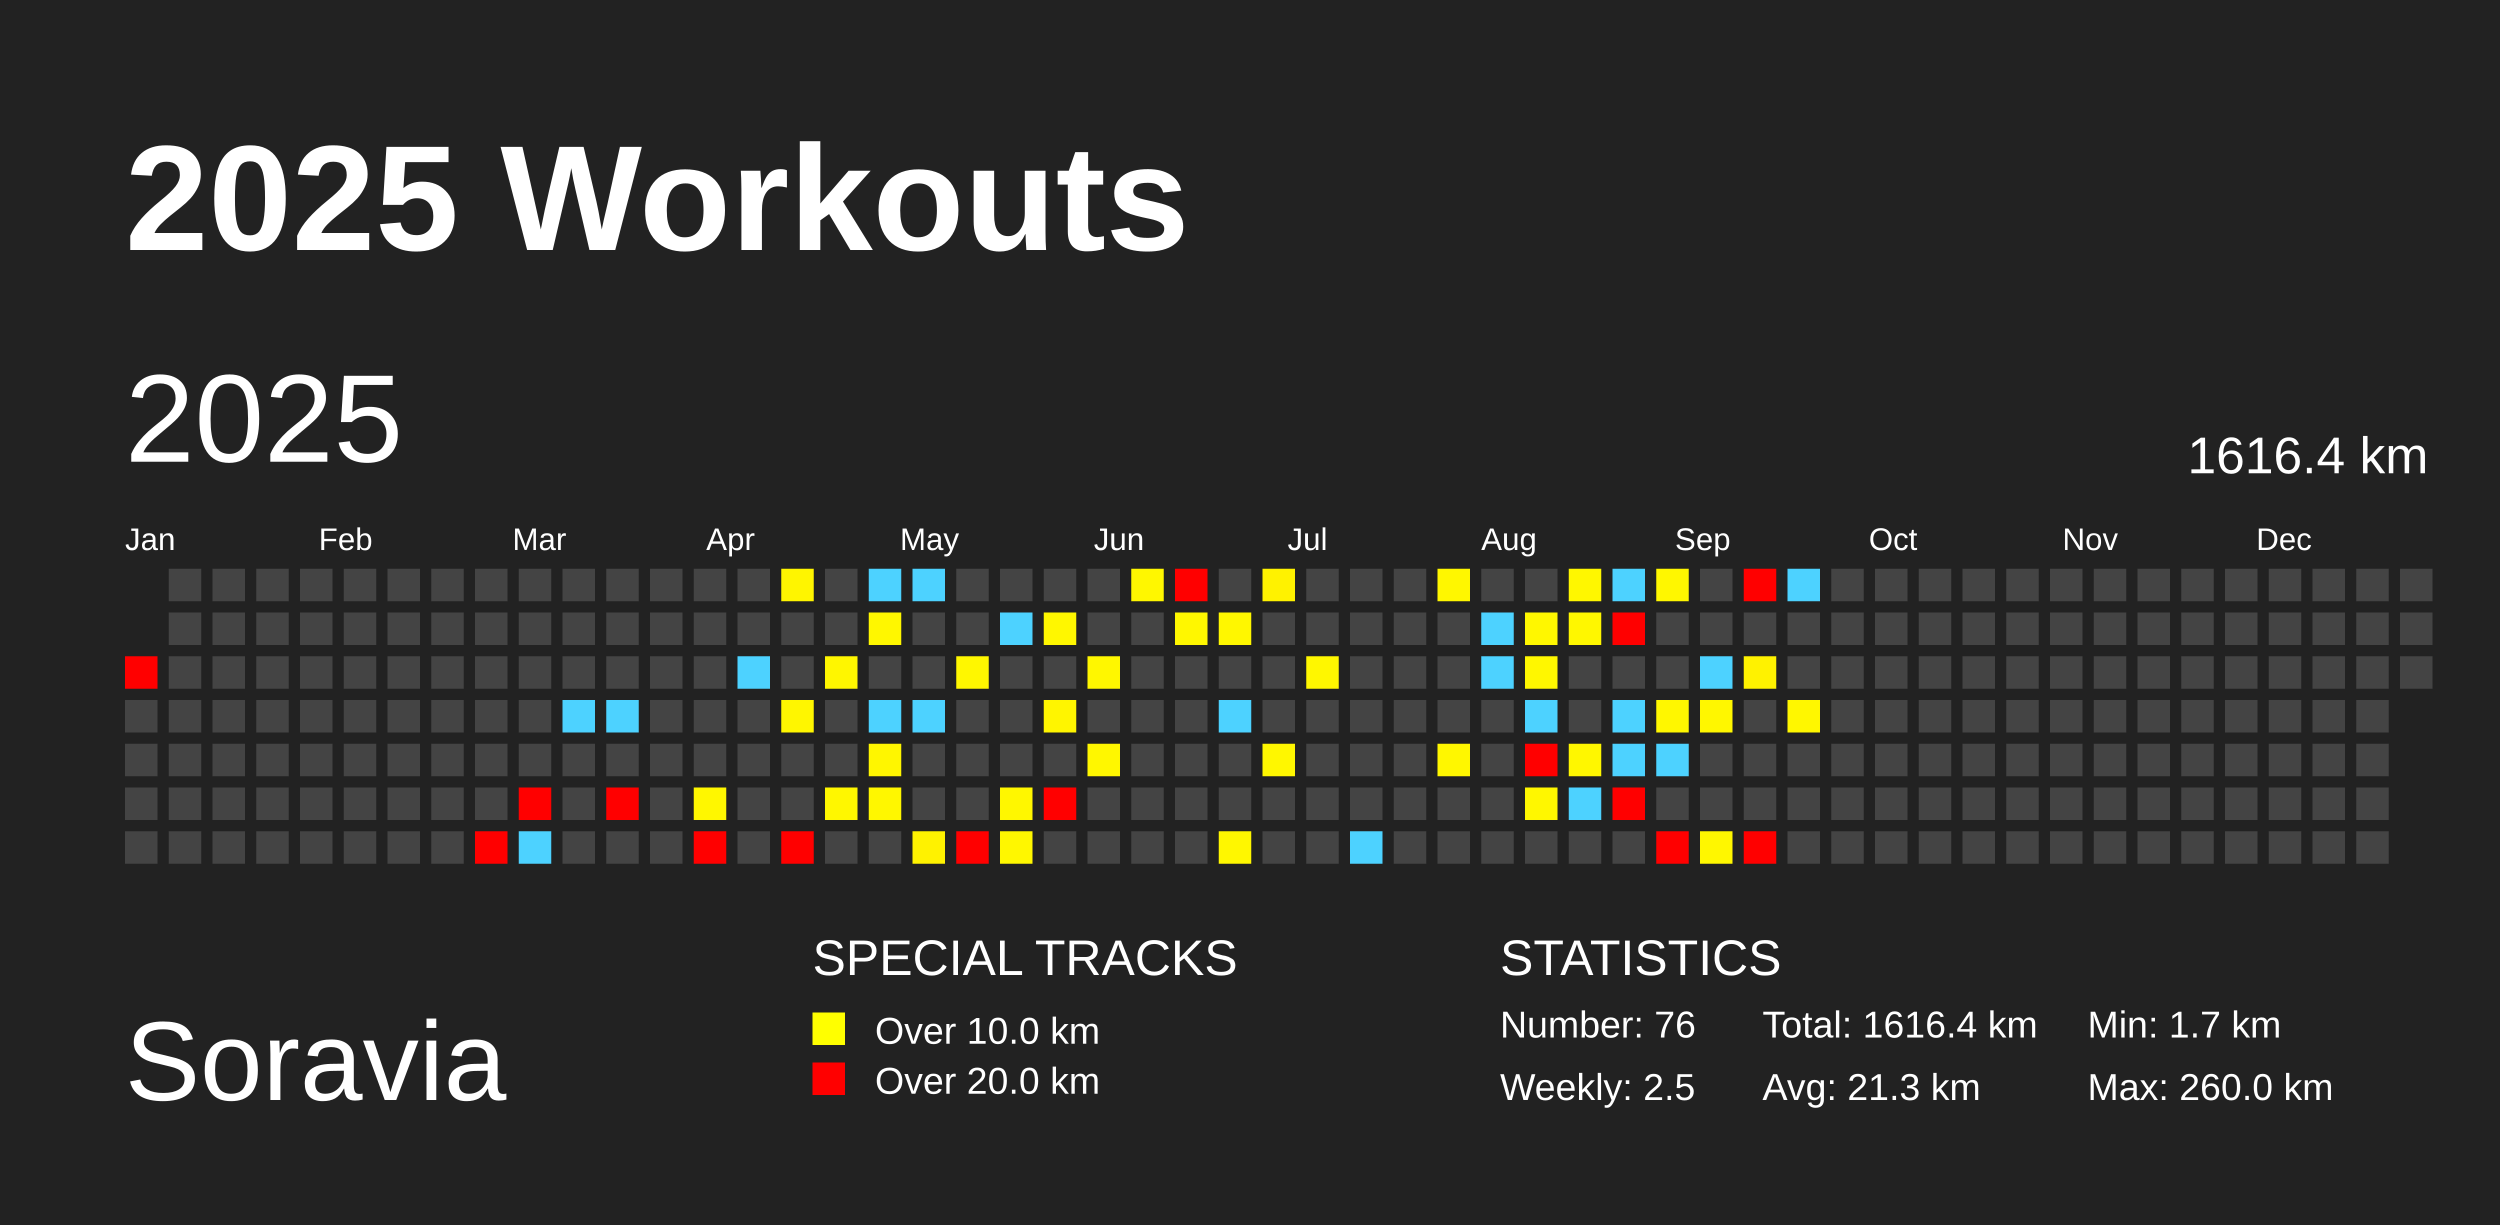
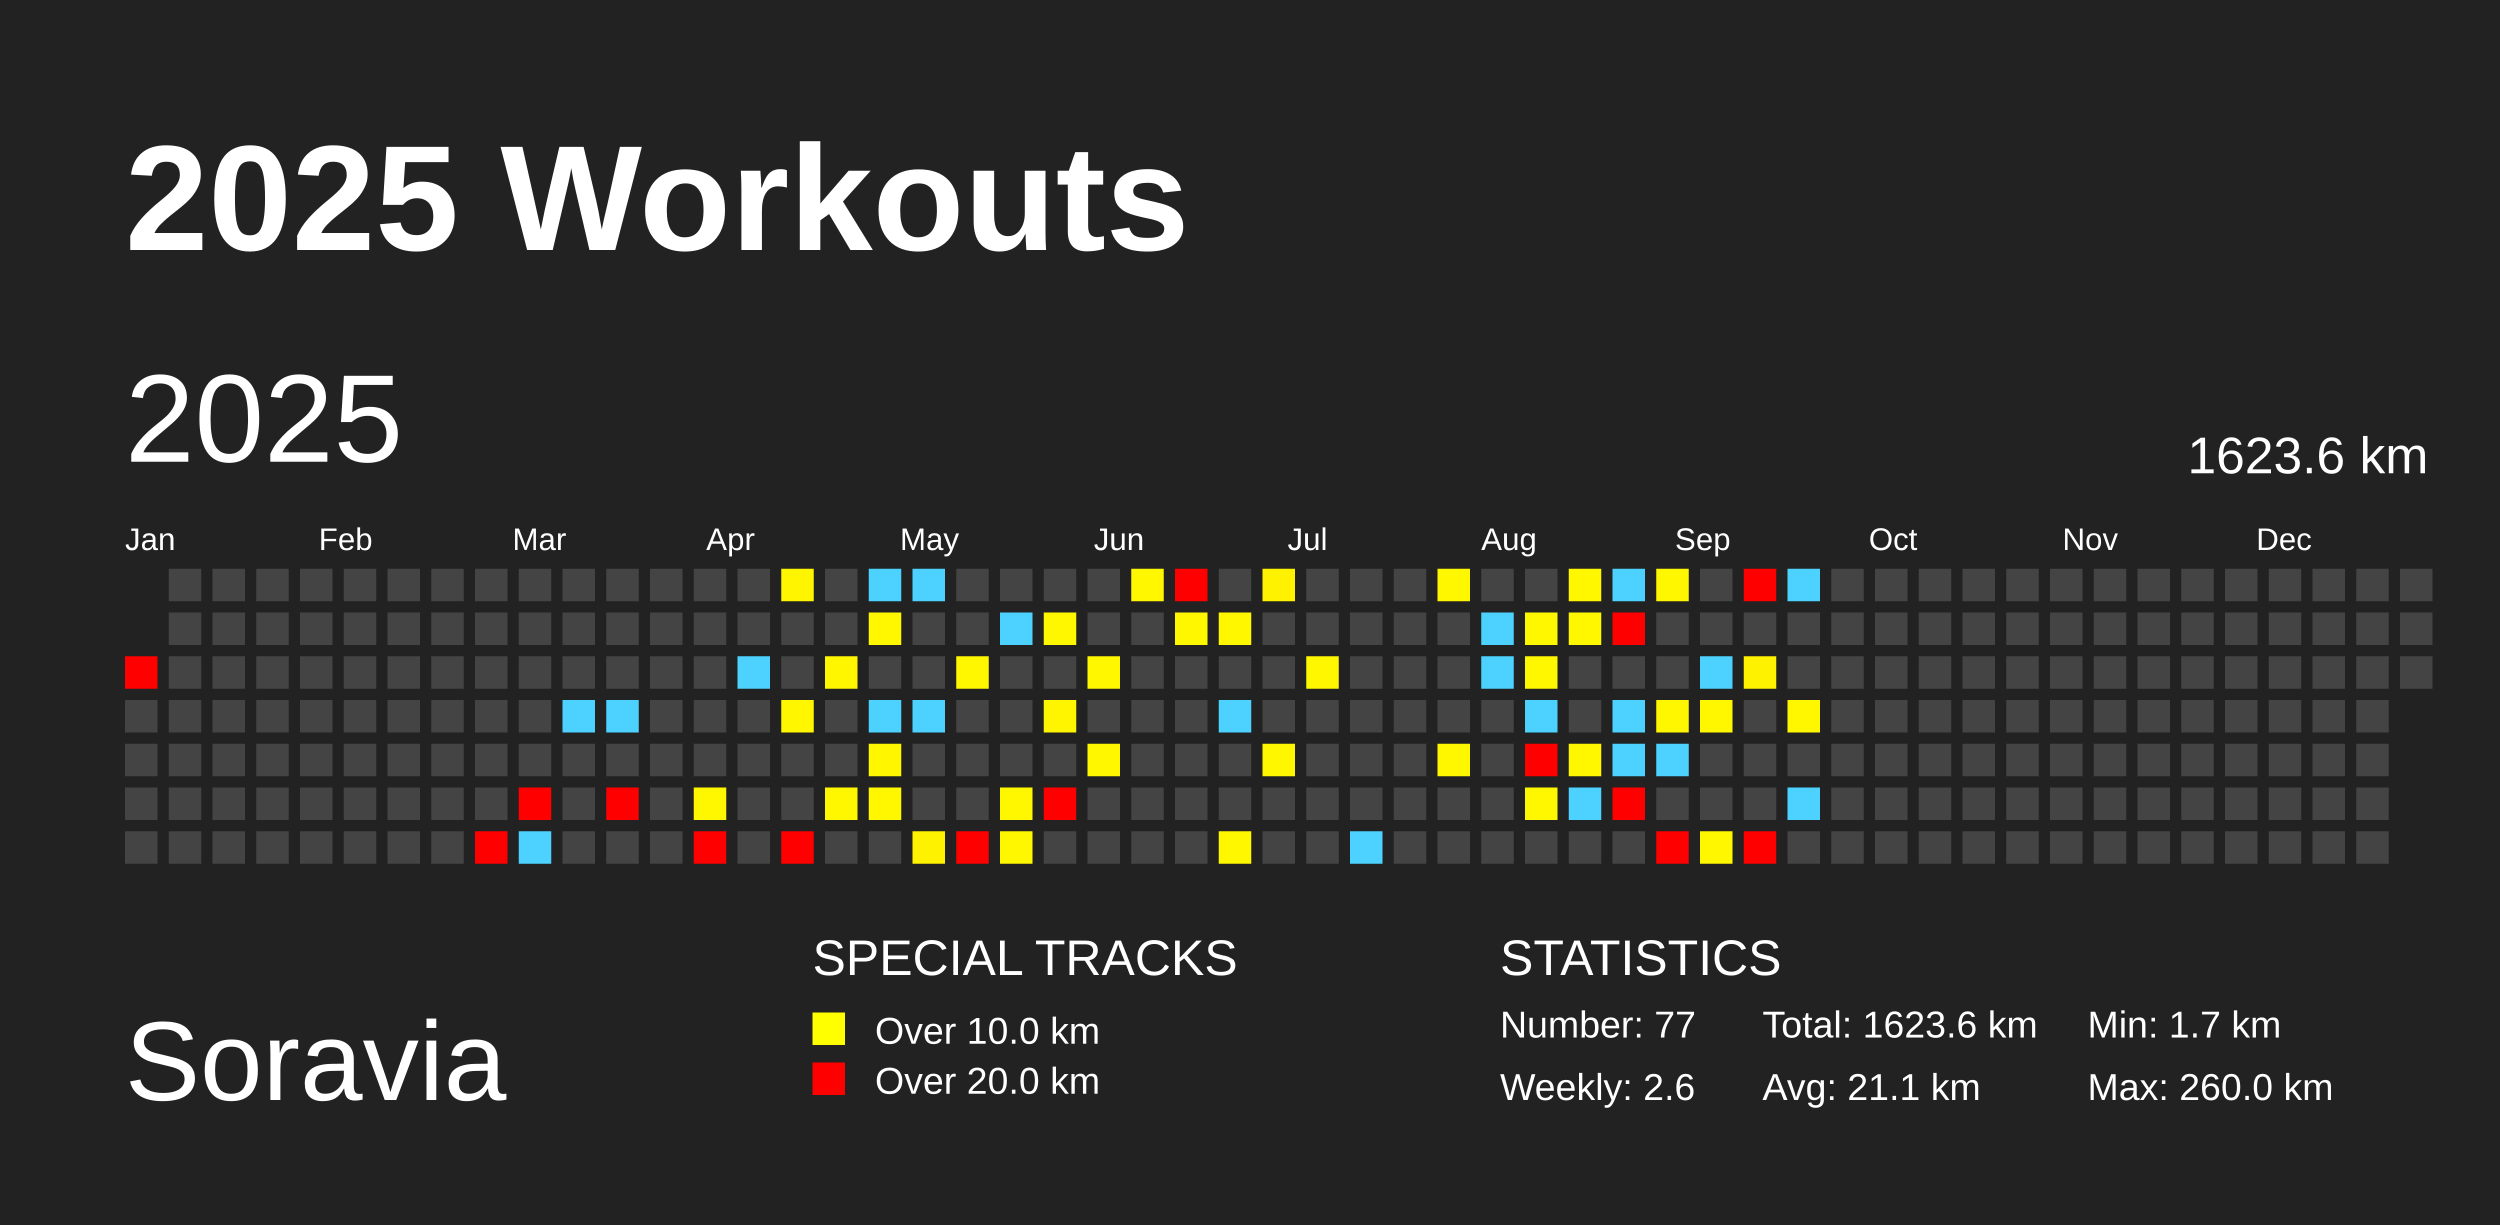
<svg xmlns="http://www.w3.org/2000/svg" baseProfile="full" height="98mm" version="1.1" viewBox="0,0,200,98" width="200mm">
  <defs />
  <rect fill="#222222" height="98" width="200" x="0" y="0" />
  <text fill="#FFFFFF" style="font-size:12px; font-family:Arial; font-weight:bold;" x="10" y="20">2025 Workouts</text>
  <text fill="#FFFFFF" style="font-size:9px; font-family:Arial" x="10" y="88">Soravia</text>
  <text fill="#FFFFFF" style="font-size:4px; font-family:Arial" x="65" y="78">SPECIAL TRACKS</text>
  <rect fill="yellow" height="2.6" width="2.6" x="65" y="81" />
  <text fill="#FFFFFF" style="font-size:3px; font-family:Arial" x="70" y="83.5">Over 10.0 km</text>
  <rect fill="red" height="2.6" width="2.6" x="65" y="85" />
  <text fill="#FFFFFF" style="font-size:3px; font-family:Arial" x="70" y="87.5">Over 20.0 km</text>
  <text fill="#FFFFFF" style="font-size:4px; font-family:Arial" x="120" y="78">STATISTICS</text>
-   <text fill="#FFFFFF" style="font-size:3px; font-family:Arial" x="120" y="83">Number: 76</text>
-   <text fill="#FFFFFF" style="font-size:3px; font-family:Arial" x="120" y="88">Weekly: 2.5</text>
-   <text fill="#FFFFFF" style="font-size:3px; font-family:Arial" x="141" y="83">Total: 1616.4 km</text>
-   <text fill="#FFFFFF" style="font-size:3px; font-family:Arial" x="141" y="88">Avg: 21.3 km</text>
+   <text fill="#FFFFFF" style="font-size:3px; font-family:Arial" x="120" y="83">Number: 77</text>
+   <text fill="#FFFFFF" style="font-size:3px; font-family:Arial" x="120" y="88">Weekly: 2.6</text>
+   <text fill="#FFFFFF" style="font-size:3px; font-family:Arial" x="141" y="83">Total: 1623.6 km</text>
+   <text fill="#FFFFFF" style="font-size:3px; font-family:Arial" x="141" y="88">Avg: 21.1 km</text>
  <text fill="#FFFFFF" style="font-size:3px; font-family:Arial" x="167" y="83">Min: 1.7 km</text>
  <text fill="#FFFFFF" style="font-size:3px; font-family:Arial" x="167" y="88">Max: 260.0 km</text>
  <text dominant-baseline="hanging" fill="#FFFFFF" style="font-size:10.0px; font-family:Arial;" x="10" y="30">2025</text>
-   <text dominant-baseline="hanging" fill="#FFFFFF" style="font-size:4.125px; font-family:Arial;" x="175" y="35">1616.4 km</text>
+   <text dominant-baseline="hanging" fill="#FFFFFF" style="font-size:4.125px; font-family:Arial;" x="175" y="35">1623.6 km</text>
  <text fill="#FFFFFF" style="font-size:2.5px; font-family:Arial" x="10.0" y="44">Jan</text>
  <text fill="#FFFFFF" style="font-size:2.5px; font-family:Arial" x="25.5" y="44">Feb</text>
  <text fill="#FFFFFF" style="font-size:2.5px; font-family:Arial" x="41.0" y="44">Mar</text>
  <text fill="#FFFFFF" style="font-size:2.5px; font-family:Arial" x="56.5" y="44">Apr</text>
  <text fill="#FFFFFF" style="font-size:2.5px; font-family:Arial" x="72.0" y="44">May</text>
  <text fill="#FFFFFF" style="font-size:2.5px; font-family:Arial" x="87.5" y="44">Jun</text>
  <text fill="#FFFFFF" style="font-size:2.5px; font-family:Arial" x="103.0" y="44">Jul</text>
  <text fill="#FFFFFF" style="font-size:2.5px; font-family:Arial" x="118.5" y="44">Aug</text>
  <text fill="#FFFFFF" style="font-size:2.5px; font-family:Arial" x="134.0" y="44">Sep</text>
  <text fill="#FFFFFF" style="font-size:2.5px; font-family:Arial" x="149.5" y="44">Oct</text>
  <text fill="#FFFFFF" style="font-size:2.5px; font-family:Arial" x="165.0" y="44">Nov</text>
  <text fill="#FFFFFF" style="font-size:2.5px; font-family:Arial" x="180.5" y="44">Dec</text>
  <rect fill="red" height="2.6" width="2.6" x="10.0" y="52.5" />
  <rect fill="#444444" height="2.6" width="2.6" x="10.0" y="56.0" />
  <rect fill="#444444" height="2.6" width="2.6" x="10.0" y="59.5" />
  <rect fill="#444444" height="2.6" width="2.6" x="10.0" y="63.0" />
  <rect fill="#444444" height="2.6" width="2.6" x="10.0" y="66.5" />
  <rect fill="#444444" height="2.6" width="2.6" x="13.5" y="45.5" />
  <rect fill="#444444" height="2.6" width="2.6" x="13.5" y="49.0" />
  <rect fill="#444444" height="2.6" width="2.6" x="13.5" y="52.5" />
  <rect fill="#444444" height="2.6" width="2.6" x="13.5" y="56.0" />
  <rect fill="#444444" height="2.6" width="2.6" x="13.5" y="59.5" />
  <rect fill="#444444" height="2.6" width="2.6" x="13.5" y="63.0" />
  <rect fill="#444444" height="2.6" width="2.6" x="13.5" y="66.5" />
  <rect fill="#444444" height="2.6" width="2.6" x="17.0" y="45.5" />
  <rect fill="#444444" height="2.6" width="2.6" x="17.0" y="49.0" />
  <rect fill="#444444" height="2.6" width="2.6" x="17.0" y="52.5" />
  <rect fill="#444444" height="2.6" width="2.6" x="17.0" y="56.0" />
  <rect fill="#444444" height="2.6" width="2.6" x="17.0" y="59.5" />
  <rect fill="#444444" height="2.6" width="2.6" x="17.0" y="63.0" />
  <rect fill="#444444" height="2.6" width="2.6" x="17.0" y="66.5" />
  <rect fill="#444444" height="2.6" width="2.6" x="20.5" y="45.5" />
  <rect fill="#444444" height="2.6" width="2.6" x="20.5" y="49.0" />
  <rect fill="#444444" height="2.6" width="2.6" x="20.5" y="52.5" />
  <rect fill="#444444" height="2.6" width="2.6" x="20.5" y="56.0" />
  <rect fill="#444444" height="2.6" width="2.6" x="20.5" y="59.5" />
  <rect fill="#444444" height="2.6" width="2.6" x="20.5" y="63.0" />
  <rect fill="#444444" height="2.6" width="2.6" x="20.5" y="66.5" />
  <rect fill="#444444" height="2.6" width="2.6" x="24.0" y="45.5" />
  <rect fill="#444444" height="2.6" width="2.6" x="24.0" y="49.0" />
  <rect fill="#444444" height="2.6" width="2.6" x="24.0" y="52.5" />
  <rect fill="#444444" height="2.6" width="2.6" x="24.0" y="56.0" />
  <rect fill="#444444" height="2.6" width="2.6" x="24.0" y="59.5" />
  <rect fill="#444444" height="2.6" width="2.6" x="24.0" y="63.0" />
  <rect fill="#444444" height="2.6" width="2.6" x="24.0" y="66.5" />
  <rect fill="#444444" height="2.6" width="2.6" x="27.5" y="45.5" />
  <rect fill="#444444" height="2.6" width="2.6" x="27.5" y="49.0" />
  <rect fill="#444444" height="2.6" width="2.6" x="27.5" y="52.5" />
  <rect fill="#444444" height="2.6" width="2.6" x="27.5" y="56.0" />
  <rect fill="#444444" height="2.6" width="2.6" x="27.5" y="59.5" />
  <rect fill="#444444" height="2.6" width="2.6" x="27.5" y="63.0" />
  <rect fill="#444444" height="2.6" width="2.6" x="27.5" y="66.5" />
  <rect fill="#444444" height="2.6" width="2.6" x="31.0" y="45.5" />
  <rect fill="#444444" height="2.6" width="2.6" x="31.0" y="49.0" />
  <rect fill="#444444" height="2.6" width="2.6" x="31.0" y="52.5" />
  <rect fill="#444444" height="2.6" width="2.6" x="31.0" y="56.0" />
  <rect fill="#444444" height="2.6" width="2.6" x="31.0" y="59.5" />
  <rect fill="#444444" height="2.6" width="2.6" x="31.0" y="63.0" />
  <rect fill="#444444" height="2.6" width="2.6" x="31.0" y="66.5" />
  <rect fill="#444444" height="2.6" width="2.6" x="34.5" y="45.5" />
  <rect fill="#444444" height="2.6" width="2.6" x="34.5" y="49.0" />
  <rect fill="#444444" height="2.6" width="2.6" x="34.5" y="52.5" />
  <rect fill="#444444" height="2.6" width="2.6" x="34.5" y="56.0" />
  <rect fill="#444444" height="2.6" width="2.6" x="34.5" y="59.5" />
  <rect fill="#444444" height="2.6" width="2.6" x="34.5" y="63.0" />
  <rect fill="#444444" height="2.6" width="2.6" x="34.5" y="66.5" />
  <rect fill="#444444" height="2.6" width="2.6" x="38.0" y="45.5" />
  <rect fill="#444444" height="2.6" width="2.6" x="38.0" y="49.0" />
  <rect fill="#444444" height="2.6" width="2.6" x="38.0" y="52.5" />
  <rect fill="#444444" height="2.6" width="2.6" x="38.0" y="56.0" />
  <rect fill="#444444" height="2.6" width="2.6" x="38.0" y="59.5" />
  <rect fill="#444444" height="2.6" width="2.6" x="38.0" y="63.0" />
  <rect fill="red" height="2.6" width="2.6" x="38.0" y="66.5" />
  <rect fill="#444444" height="2.6" width="2.6" x="41.5" y="45.5" />
  <rect fill="#444444" height="2.6" width="2.6" x="41.5" y="49.0" />
  <rect fill="#444444" height="2.6" width="2.6" x="41.5" y="52.5" />
  <rect fill="#444444" height="2.6" width="2.6" x="41.5" y="56.0" />
  <rect fill="#444444" height="2.6" width="2.6" x="41.5" y="59.5" />
  <rect fill="red" height="2.6" width="2.6" x="41.5" y="63.0" />
  <rect fill="#4dd2ff" height="2.6" width="2.6" x="41.5" y="66.5" />
  <rect fill="#444444" height="2.6" width="2.6" x="45.0" y="45.5" />
  <rect fill="#444444" height="2.6" width="2.6" x="45.0" y="49.0" />
  <rect fill="#444444" height="2.6" width="2.6" x="45.0" y="52.5" />
  <rect fill="#4dd2ff" height="2.6" width="2.6" x="45.0" y="56.0" />
  <rect fill="#444444" height="2.6" width="2.6" x="45.0" y="59.5" />
  <rect fill="#444444" height="2.6" width="2.6" x="45.0" y="63.0" />
  <rect fill="#444444" height="2.6" width="2.6" x="45.0" y="66.5" />
  <rect fill="#444444" height="2.6" width="2.6" x="48.5" y="45.5" />
  <rect fill="#444444" height="2.6" width="2.6" x="48.5" y="49.0" />
  <rect fill="#444444" height="2.6" width="2.6" x="48.5" y="52.5" />
  <rect fill="#4dd2ff" height="2.6" width="2.6" x="48.5" y="56.0" />
  <rect fill="#444444" height="2.6" width="2.6" x="48.5" y="59.5" />
  <rect fill="red" height="2.6" width="2.6" x="48.5" y="63.0" />
  <rect fill="#444444" height="2.6" width="2.6" x="48.5" y="66.5" />
  <rect fill="#444444" height="2.6" width="2.6" x="52.0" y="45.5" />
  <rect fill="#444444" height="2.6" width="2.6" x="52.0" y="49.0" />
  <rect fill="#444444" height="2.6" width="2.6" x="52.0" y="52.5" />
  <rect fill="#444444" height="2.6" width="2.6" x="52.0" y="56.0" />
  <rect fill="#444444" height="2.6" width="2.6" x="52.0" y="59.5" />
  <rect fill="#444444" height="2.6" width="2.6" x="52.0" y="63.0" />
  <rect fill="#444444" height="2.6" width="2.6" x="52.0" y="66.5" />
  <rect fill="#444444" height="2.6" width="2.6" x="55.5" y="45.5" />
  <rect fill="#444444" height="2.6" width="2.6" x="55.5" y="49.0" />
  <rect fill="#444444" height="2.6" width="2.6" x="55.5" y="52.5" />
  <rect fill="#444444" height="2.6" width="2.6" x="55.5" y="56.0" />
  <rect fill="#444444" height="2.6" width="2.6" x="55.5" y="59.5" />
  <rect fill="#fff700" height="2.6" width="2.6" x="55.5" y="63.0" />
  <rect fill="red" height="2.6" width="2.6" x="55.5" y="66.5" />
  <rect fill="#444444" height="2.6" width="2.6" x="59.0" y="45.5" />
  <rect fill="#444444" height="2.6" width="2.6" x="59.0" y="49.0" />
  <rect fill="#4dd2ff" height="2.6" width="2.6" x="59.0" y="52.5" />
  <rect fill="#444444" height="2.6" width="2.6" x="59.0" y="56.0" />
  <rect fill="#444444" height="2.6" width="2.6" x="59.0" y="59.5" />
  <rect fill="#444444" height="2.6" width="2.6" x="59.0" y="63.0" />
  <rect fill="#444444" height="2.6" width="2.6" x="59.0" y="66.5" />
  <rect fill="#fff500" height="2.6" width="2.6" x="62.5" y="45.5" />
  <rect fill="#444444" height="2.6" width="2.6" x="62.5" y="49.0" />
  <rect fill="#444444" height="2.6" width="2.6" x="62.5" y="52.5" />
  <rect fill="#fff600" height="2.6" width="2.6" x="62.5" y="56.0" />
  <rect fill="#444444" height="2.6" width="2.6" x="62.5" y="59.5" />
  <rect fill="#444444" height="2.6" width="2.6" x="62.5" y="63.0" />
  <rect fill="red" height="2.6" width="2.6" x="62.5" y="66.5" />
  <rect fill="#444444" height="2.6" width="2.6" x="66.0" y="45.5" />
  <rect fill="#444444" height="2.6" width="2.6" x="66.0" y="49.0" />
  <rect fill="#fff600" height="2.6" width="2.6" x="66.0" y="52.5" />
  <rect fill="#444444" height="2.6" width="2.6" x="66.0" y="56.0" />
  <rect fill="#444444" height="2.6" width="2.6" x="66.0" y="59.5" />
  <rect fill="#fff700" height="2.6" width="2.6" x="66.0" y="63.0" />
  <rect fill="#444444" height="2.6" width="2.6" x="66.0" y="66.5" />
  <rect fill="#4dd2ff" height="2.6" width="2.6" x="69.5" y="45.5" />
  <rect fill="#fff700" height="2.6" width="2.6" x="69.5" y="49.0" />
  <rect fill="#444444" height="2.6" width="2.6" x="69.5" y="52.5" />
  <rect fill="#4dd2ff" height="2.6" width="2.6" x="69.5" y="56.0" />
  <rect fill="#fff600" height="2.6" width="2.6" x="69.5" y="59.5" />
  <rect fill="#fff700" height="2.6" width="2.6" x="69.5" y="63.0" />
  <rect fill="#444444" height="2.6" width="2.6" x="69.5" y="66.5" />
  <rect fill="#4dd2ff" height="2.6" width="2.6" x="73.0" y="45.5" />
  <rect fill="#444444" height="2.6" width="2.6" x="73.0" y="49.0" />
  <rect fill="#444444" height="2.6" width="2.6" x="73.0" y="52.5" />
  <rect fill="#4dd2ff" height="2.6" width="2.6" x="73.0" y="56.0" />
  <rect fill="#444444" height="2.6" width="2.6" x="73.0" y="59.5" />
  <rect fill="#444444" height="2.6" width="2.6" x="73.0" y="63.0" />
  <rect fill="#fff200" height="2.6" width="2.6" x="73.0" y="66.5" />
  <rect fill="#444444" height="2.6" width="2.6" x="76.5" y="45.5" />
  <rect fill="#444444" height="2.6" width="2.6" x="76.5" y="49.0" />
  <rect fill="#fff700" height="2.6" width="2.6" x="76.5" y="52.5" />
  <rect fill="#444444" height="2.6" width="2.6" x="76.5" y="56.0" />
  <rect fill="#444444" height="2.6" width="2.6" x="76.5" y="59.5" />
  <rect fill="#444444" height="2.6" width="2.6" x="76.5" y="63.0" />
  <rect fill="red" height="2.6" width="2.6" x="76.5" y="66.5" />
  <rect fill="#444444" height="2.6" width="2.6" x="80.0" y="45.5" />
  <rect fill="#4dd2ff" height="2.6" width="2.6" x="80.0" y="49.0" />
  <rect fill="#444444" height="2.6" width="2.6" x="80.0" y="52.5" />
  <rect fill="#444444" height="2.6" width="2.6" x="80.0" y="56.0" />
  <rect fill="#444444" height="2.6" width="2.6" x="80.0" y="59.5" />
  <rect fill="#fff700" height="2.6" width="2.6" x="80.0" y="63.0" />
  <rect fill="#fff700" height="2.6" width="2.6" x="80.0" y="66.5" />
  <rect fill="#444444" height="2.6" width="2.6" x="83.5" y="45.5" />
  <rect fill="#fff700" height="2.6" width="2.6" x="83.5" y="49.0" />
  <rect fill="#444444" height="2.6" width="2.6" x="83.5" y="52.5" />
  <rect fill="#fff500" height="2.6" width="2.6" x="83.5" y="56.0" />
  <rect fill="#444444" height="2.6" width="2.6" x="83.5" y="59.5" />
  <rect fill="red" height="2.6" width="2.6" x="83.5" y="63.0" />
  <rect fill="#444444" height="2.6" width="2.6" x="83.5" y="66.5" />
  <rect fill="#444444" height="2.6" width="2.6" x="87.0" y="45.5" />
  <rect fill="#444444" height="2.6" width="2.6" x="87.0" y="49.0" />
  <rect fill="#fff700" height="2.6" width="2.6" x="87.0" y="52.5" />
  <rect fill="#444444" height="2.6" width="2.6" x="87.0" y="56.0" />
  <rect fill="#fff700" height="2.6" width="2.6" x="87.0" y="59.5" />
  <rect fill="#444444" height="2.6" width="2.6" x="87.0" y="63.0" />
  <rect fill="#444444" height="2.6" width="2.6" x="87.0" y="66.5" />
  <rect fill="#fff700" height="2.6" width="2.6" x="90.5" y="45.5" />
  <rect fill="#444444" height="2.6" width="2.6" x="90.5" y="49.0" />
  <rect fill="#444444" height="2.6" width="2.6" x="90.5" y="52.5" />
  <rect fill="#444444" height="2.6" width="2.6" x="90.5" y="56.0" />
  <rect fill="#444444" height="2.6" width="2.6" x="90.5" y="59.5" />
  <rect fill="#444444" height="2.6" width="2.6" x="90.5" y="63.0" />
  <rect fill="#444444" height="2.6" width="2.6" x="90.5" y="66.5" />
  <rect fill="red" height="2.6" width="2.6" x="94.0" y="45.5" />
  <rect fill="#fff700" height="2.6" width="2.6" x="94.0" y="49.0" />
  <rect fill="#444444" height="2.6" width="2.6" x="94.0" y="52.5" />
  <rect fill="#444444" height="2.6" width="2.6" x="94.0" y="56.0" />
  <rect fill="#444444" height="2.6" width="2.6" x="94.0" y="59.5" />
  <rect fill="#444444" height="2.6" width="2.6" x="94.0" y="63.0" />
  <rect fill="#444444" height="2.6" width="2.6" x="94.0" y="66.5" />
  <rect fill="#444444" height="2.6" width="2.6" x="97.5" y="45.5" />
  <rect fill="#fff700" height="2.6" width="2.6" x="97.5" y="49.0" />
  <rect fill="#444444" height="2.6" width="2.6" x="97.5" y="52.5" />
  <rect fill="#4dd2ff" height="2.6" width="2.6" x="97.5" y="56.0" />
  <rect fill="#444444" height="2.6" width="2.6" x="97.5" y="59.5" />
  <rect fill="#444444" height="2.6" width="2.6" x="97.5" y="63.0" />
  <rect fill="#fff700" height="2.6" width="2.6" x="97.5" y="66.5" />
  <rect fill="#fff200" height="2.6" width="2.6" x="101.0" y="45.5" />
  <rect fill="#444444" height="2.6" width="2.6" x="101.0" y="49.0" />
  <rect fill="#444444" height="2.6" width="2.6" x="101.0" y="52.5" />
  <rect fill="#444444" height="2.6" width="2.6" x="101.0" y="56.0" />
  <rect fill="#fff700" height="2.6" width="2.6" x="101.0" y="59.5" />
  <rect fill="#444444" height="2.6" width="2.6" x="101.0" y="63.0" />
  <rect fill="#444444" height="2.6" width="2.6" x="101.0" y="66.5" />
  <rect fill="#444444" height="2.6" width="2.6" x="104.5" y="45.5" />
  <rect fill="#444444" height="2.6" width="2.6" x="104.5" y="49.0" />
  <rect fill="#fff700" height="2.6" width="2.6" x="104.5" y="52.5" />
  <rect fill="#444444" height="2.6" width="2.6" x="104.5" y="56.0" />
  <rect fill="#444444" height="2.6" width="2.6" x="104.5" y="59.5" />
  <rect fill="#444444" height="2.6" width="2.6" x="104.5" y="63.0" />
  <rect fill="#444444" height="2.6" width="2.6" x="104.5" y="66.5" />
  <rect fill="#444444" height="2.6" width="2.6" x="108.0" y="45.5" />
  <rect fill="#444444" height="2.6" width="2.6" x="108.0" y="49.0" />
  <rect fill="#444444" height="2.6" width="2.6" x="108.0" y="52.5" />
  <rect fill="#444444" height="2.6" width="2.6" x="108.0" y="56.0" />
  <rect fill="#444444" height="2.6" width="2.6" x="108.0" y="59.5" />
  <rect fill="#444444" height="2.6" width="2.6" x="108.0" y="63.0" />
  <rect fill="#4dd2ff" height="2.6" width="2.6" x="108.0" y="66.5" />
  <rect fill="#444444" height="2.6" width="2.6" x="111.5" y="45.5" />
  <rect fill="#444444" height="2.6" width="2.6" x="111.5" y="49.0" />
  <rect fill="#444444" height="2.6" width="2.6" x="111.5" y="52.5" />
  <rect fill="#444444" height="2.6" width="2.6" x="111.5" y="56.0" />
  <rect fill="#444444" height="2.6" width="2.6" x="111.5" y="59.5" />
  <rect fill="#444444" height="2.6" width="2.6" x="111.5" y="63.0" />
  <rect fill="#444444" height="2.6" width="2.6" x="111.5" y="66.5" />
  <rect fill="#fff700" height="2.6" width="2.6" x="115.0" y="45.5" />
  <rect fill="#444444" height="2.6" width="2.6" x="115.0" y="49.0" />
  <rect fill="#444444" height="2.6" width="2.6" x="115.0" y="52.5" />
  <rect fill="#444444" height="2.6" width="2.6" x="115.0" y="56.0" />
  <rect fill="#fff700" height="2.6" width="2.6" x="115.0" y="59.5" />
  <rect fill="#444444" height="2.6" width="2.6" x="115.0" y="63.0" />
  <rect fill="#444444" height="2.6" width="2.6" x="115.0" y="66.5" />
  <rect fill="#444444" height="2.6" width="2.6" x="118.5" y="45.5" />
  <rect fill="#4dd2ff" height="2.6" width="2.6" x="118.5" y="49.0" />
  <rect fill="#4dd2ff" height="2.6" width="2.6" x="118.5" y="52.5" />
  <rect fill="#444444" height="2.6" width="2.6" x="118.5" y="56.0" />
  <rect fill="#444444" height="2.6" width="2.6" x="118.5" y="59.5" />
  <rect fill="#444444" height="2.6" width="2.6" x="118.5" y="63.0" />
  <rect fill="#444444" height="2.6" width="2.6" x="118.5" y="66.5" />
  <rect fill="#444444" height="2.6" width="2.6" x="122.0" y="45.5" />
  <rect fill="#fff700" height="2.6" width="2.6" x="122.0" y="49.0" />
  <rect fill="#fff700" height="2.6" width="2.6" x="122.0" y="52.5" />
  <rect fill="#4dd2ff" height="2.6" width="2.6" x="122.0" y="56.0" />
  <rect fill="red" height="2.6" width="2.6" x="122.0" y="59.5" />
  <rect fill="#fff700" height="2.6" width="2.6" x="122.0" y="63.0" />
  <rect fill="#444444" height="2.6" width="2.6" x="122.0" y="66.5" />
  <rect fill="#fff700" height="2.6" width="2.6" x="125.5" y="45.5" />
  <rect fill="#fff700" height="2.6" width="2.6" x="125.5" y="49.0" />
  <rect fill="#444444" height="2.6" width="2.6" x="125.5" y="52.5" />
  <rect fill="#444444" height="2.6" width="2.6" x="125.5" y="56.0" />
  <rect fill="#fff700" height="2.6" width="2.6" x="125.5" y="59.5" />
  <rect fill="#4dd2ff" height="2.6" width="2.6" x="125.5" y="63.0" />
  <rect fill="#444444" height="2.6" width="2.6" x="125.5" y="66.5" />
  <rect fill="#4dd2ff" height="2.6" width="2.6" x="129.0" y="45.5" />
  <rect fill="red" height="2.6" width="2.6" x="129.0" y="49.0" />
  <rect fill="#444444" height="2.6" width="2.6" x="129.0" y="52.5" />
  <rect fill="#4dd2ff" height="2.6" width="2.6" x="129.0" y="56.0" />
  <rect fill="#4dd2ff" height="2.6" width="2.6" x="129.0" y="59.5" />
  <rect fill="red" height="2.6" width="2.6" x="129.0" y="63.0" />
  <rect fill="#444444" height="2.6" width="2.6" x="129.0" y="66.5" />
  <rect fill="#fff700" height="2.6" width="2.6" x="132.5" y="45.5" />
  <rect fill="#444444" height="2.6" width="2.6" x="132.5" y="49.0" />
  <rect fill="#444444" height="2.6" width="2.6" x="132.5" y="52.5" />
  <rect fill="#fff700" height="2.6" width="2.6" x="132.5" y="56.0" />
  <rect fill="#4dd2ff" height="2.6" width="2.6" x="132.5" y="59.5" />
  <rect fill="#444444" height="2.6" width="2.6" x="132.5" y="63.0" />
  <rect fill="red" height="2.6" width="2.6" x="132.5" y="66.5" />
  <rect fill="#444444" height="2.6" width="2.6" x="136.0" y="45.5" />
  <rect fill="#444444" height="2.6" width="2.6" x="136.0" y="49.0" />
  <rect fill="#4dd2ff" height="2.6" width="2.6" x="136.0" y="52.5" />
  <rect fill="#fff700" height="2.6" width="2.6" x="136.0" y="56.0" />
  <rect fill="#444444" height="2.6" width="2.6" x="136.0" y="59.5" />
  <rect fill="#444444" height="2.6" width="2.6" x="136.0" y="63.0" />
  <rect fill="#fff700" height="2.6" width="2.6" x="136.0" y="66.5" />
  <rect fill="red" height="2.6" width="2.6" x="139.5" y="45.5" />
  <rect fill="#444444" height="2.6" width="2.6" x="139.5" y="49.0" />
  <rect fill="#fff200" height="2.6" width="2.6" x="139.5" y="52.5" />
  <rect fill="#444444" height="2.6" width="2.6" x="139.5" y="56.0" />
  <rect fill="#444444" height="2.6" width="2.6" x="139.5" y="59.5" />
  <rect fill="#444444" height="2.6" width="2.6" x="139.5" y="63.0" />
  <rect fill="red" height="2.6" width="2.6" x="139.5" y="66.5" />
  <rect fill="#4dd2ff" height="2.6" width="2.6" x="143.0" y="45.5" />
  <rect fill="#444444" height="2.6" width="2.6" x="143.0" y="49.0" />
  <rect fill="#444444" height="2.6" width="2.6" x="143.0" y="52.5" />
  <rect fill="#fff700" height="2.6" width="2.6" x="143.0" y="56.0" />
  <rect fill="#444444" height="2.6" width="2.6" x="143.0" y="59.5" />
-   <rect fill="#444444" height="2.6" width="2.6" x="143.0" y="63.0" />
+   <rect fill="#4dd2ff" height="2.6" width="2.6" x="143.0" y="63.0" />
  <rect fill="#444444" height="2.6" width="2.6" x="143.0" y="66.5" />
  <rect fill="#444444" height="2.6" width="2.6" x="146.5" y="45.5" />
  <rect fill="#444444" height="2.6" width="2.6" x="146.5" y="49.0" />
  <rect fill="#444444" height="2.6" width="2.6" x="146.5" y="52.5" />
  <rect fill="#444444" height="2.6" width="2.6" x="146.5" y="56.0" />
  <rect fill="#444444" height="2.6" width="2.6" x="146.5" y="59.5" />
  <rect fill="#444444" height="2.6" width="2.6" x="146.5" y="63.0" />
  <rect fill="#444444" height="2.6" width="2.6" x="146.5" y="66.5" />
  <rect fill="#444444" height="2.6" width="2.6" x="150.0" y="45.5" />
  <rect fill="#444444" height="2.6" width="2.6" x="150.0" y="49.0" />
  <rect fill="#444444" height="2.6" width="2.6" x="150.0" y="52.5" />
  <rect fill="#444444" height="2.6" width="2.6" x="150.0" y="56.0" />
  <rect fill="#444444" height="2.6" width="2.6" x="150.0" y="59.5" />
  <rect fill="#444444" height="2.6" width="2.6" x="150.0" y="63.0" />
  <rect fill="#444444" height="2.6" width="2.6" x="150.0" y="66.5" />
  <rect fill="#444444" height="2.6" width="2.6" x="153.5" y="45.5" />
  <rect fill="#444444" height="2.6" width="2.6" x="153.5" y="49.0" />
  <rect fill="#444444" height="2.6" width="2.6" x="153.5" y="52.5" />
  <rect fill="#444444" height="2.6" width="2.6" x="153.5" y="56.0" />
  <rect fill="#444444" height="2.6" width="2.6" x="153.5" y="59.5" />
  <rect fill="#444444" height="2.6" width="2.6" x="153.5" y="63.0" />
  <rect fill="#444444" height="2.6" width="2.6" x="153.5" y="66.5" />
  <rect fill="#444444" height="2.6" width="2.6" x="157.0" y="45.5" />
  <rect fill="#444444" height="2.6" width="2.6" x="157.0" y="49.0" />
  <rect fill="#444444" height="2.6" width="2.6" x="157.0" y="52.5" />
  <rect fill="#444444" height="2.6" width="2.6" x="157.0" y="56.0" />
  <rect fill="#444444" height="2.6" width="2.6" x="157.0" y="59.5" />
  <rect fill="#444444" height="2.6" width="2.6" x="157.0" y="63.0" />
  <rect fill="#444444" height="2.6" width="2.6" x="157.0" y="66.5" />
  <rect fill="#444444" height="2.6" width="2.6" x="160.5" y="45.5" />
  <rect fill="#444444" height="2.6" width="2.6" x="160.5" y="49.0" />
  <rect fill="#444444" height="2.6" width="2.6" x="160.5" y="52.5" />
  <rect fill="#444444" height="2.6" width="2.6" x="160.5" y="56.0" />
  <rect fill="#444444" height="2.6" width="2.6" x="160.5" y="59.5" />
  <rect fill="#444444" height="2.6" width="2.6" x="160.5" y="63.0" />
  <rect fill="#444444" height="2.6" width="2.6" x="160.5" y="66.5" />
  <rect fill="#444444" height="2.6" width="2.6" x="164.0" y="45.5" />
  <rect fill="#444444" height="2.6" width="2.6" x="164.0" y="49.0" />
  <rect fill="#444444" height="2.6" width="2.6" x="164.0" y="52.5" />
  <rect fill="#444444" height="2.6" width="2.6" x="164.0" y="56.0" />
  <rect fill="#444444" height="2.6" width="2.6" x="164.0" y="59.5" />
  <rect fill="#444444" height="2.6" width="2.6" x="164.0" y="63.0" />
  <rect fill="#444444" height="2.6" width="2.6" x="164.0" y="66.5" />
  <rect fill="#444444" height="2.6" width="2.6" x="167.5" y="45.5" />
  <rect fill="#444444" height="2.6" width="2.6" x="167.5" y="49.0" />
  <rect fill="#444444" height="2.6" width="2.6" x="167.5" y="52.5" />
  <rect fill="#444444" height="2.6" width="2.6" x="167.5" y="56.0" />
  <rect fill="#444444" height="2.6" width="2.6" x="167.5" y="59.5" />
  <rect fill="#444444" height="2.6" width="2.6" x="167.5" y="63.0" />
  <rect fill="#444444" height="2.6" width="2.6" x="167.5" y="66.5" />
  <rect fill="#444444" height="2.6" width="2.6" x="171.0" y="45.5" />
  <rect fill="#444444" height="2.6" width="2.6" x="171.0" y="49.0" />
  <rect fill="#444444" height="2.6" width="2.6" x="171.0" y="52.5" />
  <rect fill="#444444" height="2.6" width="2.6" x="171.0" y="56.0" />
  <rect fill="#444444" height="2.6" width="2.6" x="171.0" y="59.5" />
  <rect fill="#444444" height="2.6" width="2.6" x="171.0" y="63.0" />
  <rect fill="#444444" height="2.6" width="2.6" x="171.0" y="66.5" />
  <rect fill="#444444" height="2.6" width="2.6" x="174.5" y="45.5" />
  <rect fill="#444444" height="2.6" width="2.6" x="174.5" y="49.0" />
  <rect fill="#444444" height="2.6" width="2.6" x="174.5" y="52.5" />
  <rect fill="#444444" height="2.6" width="2.6" x="174.5" y="56.0" />
  <rect fill="#444444" height="2.6" width="2.6" x="174.5" y="59.5" />
  <rect fill="#444444" height="2.6" width="2.6" x="174.5" y="63.0" />
  <rect fill="#444444" height="2.6" width="2.6" x="174.5" y="66.5" />
  <rect fill="#444444" height="2.6" width="2.6" x="178.0" y="45.5" />
  <rect fill="#444444" height="2.6" width="2.6" x="178.0" y="49.0" />
  <rect fill="#444444" height="2.6" width="2.6" x="178.0" y="52.5" />
  <rect fill="#444444" height="2.6" width="2.6" x="178.0" y="56.0" />
  <rect fill="#444444" height="2.6" width="2.6" x="178.0" y="59.5" />
  <rect fill="#444444" height="2.6" width="2.6" x="178.0" y="63.0" />
  <rect fill="#444444" height="2.6" width="2.6" x="178.0" y="66.5" />
  <rect fill="#444444" height="2.6" width="2.6" x="181.5" y="45.5" />
  <rect fill="#444444" height="2.6" width="2.6" x="181.5" y="49.0" />
  <rect fill="#444444" height="2.6" width="2.6" x="181.5" y="52.5" />
  <rect fill="#444444" height="2.6" width="2.6" x="181.5" y="56.0" />
  <rect fill="#444444" height="2.6" width="2.6" x="181.5" y="59.5" />
  <rect fill="#444444" height="2.6" width="2.6" x="181.5" y="63.0" />
  <rect fill="#444444" height="2.6" width="2.6" x="181.5" y="66.5" />
  <rect fill="#444444" height="2.6" width="2.6" x="185.0" y="45.5" />
  <rect fill="#444444" height="2.6" width="2.6" x="185.0" y="49.0" />
  <rect fill="#444444" height="2.6" width="2.6" x="185.0" y="52.5" />
  <rect fill="#444444" height="2.6" width="2.6" x="185.0" y="56.0" />
  <rect fill="#444444" height="2.6" width="2.6" x="185.0" y="59.5" />
  <rect fill="#444444" height="2.6" width="2.6" x="185.0" y="63.0" />
  <rect fill="#444444" height="2.6" width="2.6" x="185.0" y="66.5" />
  <rect fill="#444444" height="2.6" width="2.6" x="188.5" y="45.5" />
  <rect fill="#444444" height="2.6" width="2.6" x="188.5" y="49.0" />
  <rect fill="#444444" height="2.6" width="2.6" x="188.5" y="52.5" />
  <rect fill="#444444" height="2.6" width="2.6" x="188.5" y="56.0" />
  <rect fill="#444444" height="2.6" width="2.6" x="188.5" y="59.5" />
  <rect fill="#444444" height="2.6" width="2.6" x="188.5" y="63.0" />
  <rect fill="#444444" height="2.6" width="2.6" x="188.5" y="66.5" />
  <rect fill="#444444" height="2.6" width="2.6" x="192.0" y="45.5" />
  <rect fill="#444444" height="2.6" width="2.6" x="192.0" y="49.0" />
  <rect fill="#444444" height="2.6" width="2.6" x="192.0" y="52.5" />
</svg>
